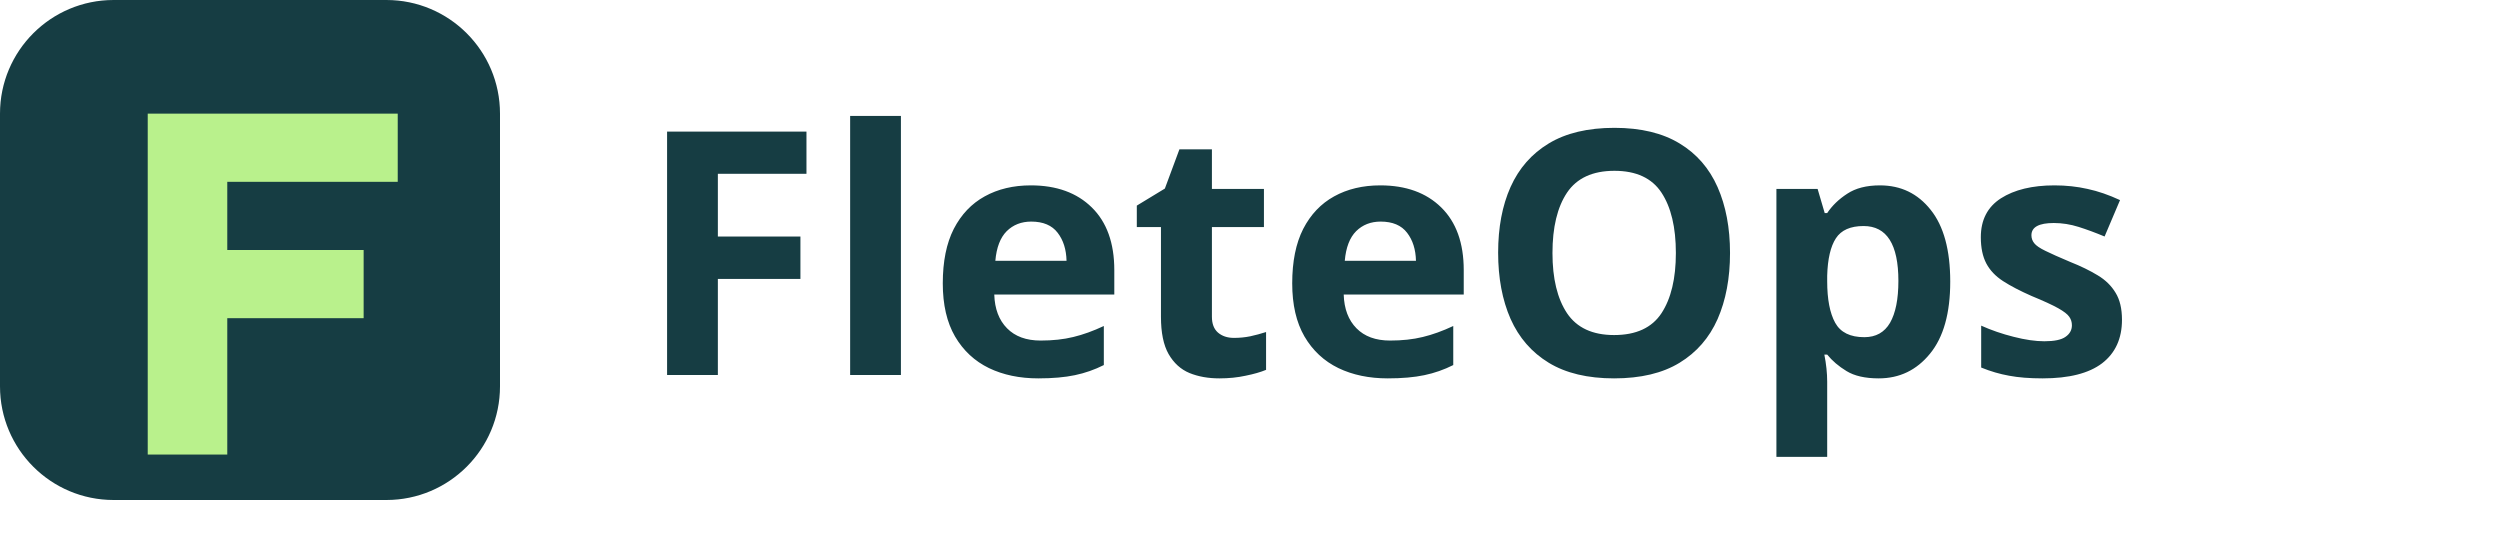
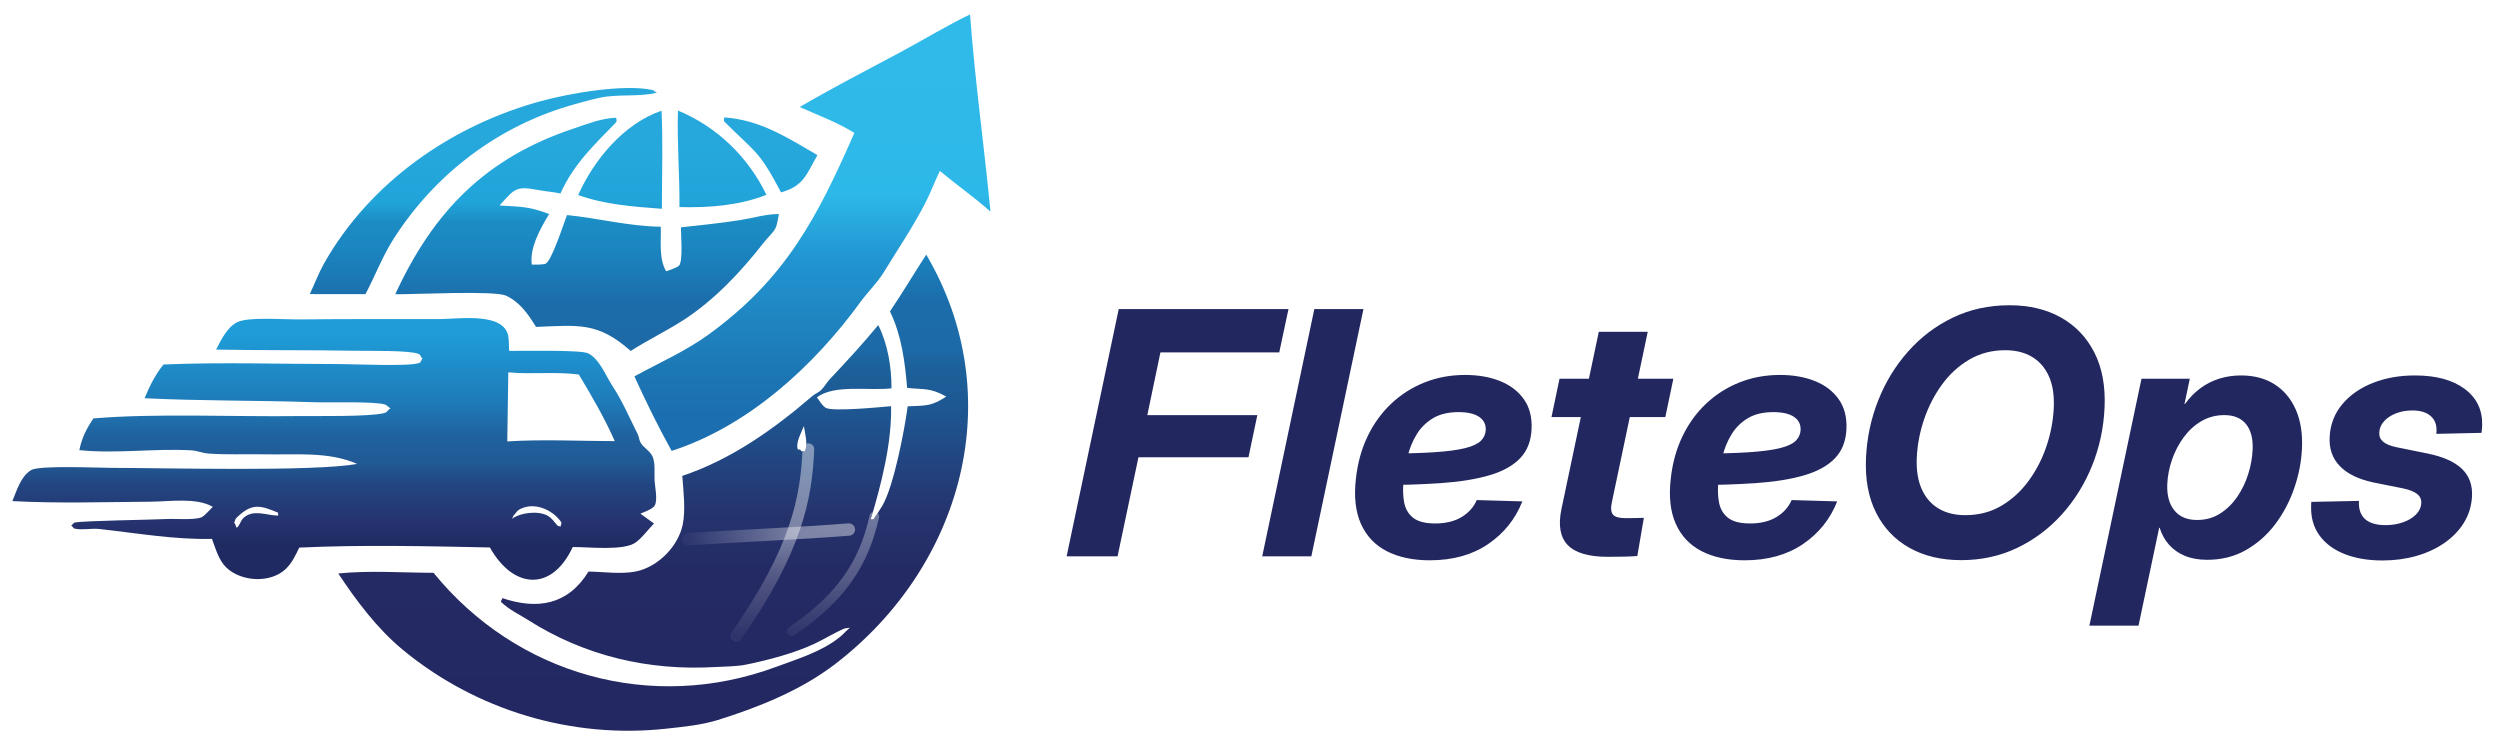
- <svg xmlns="http://www.w3.org/2000/svg" viewBox="0 0 220 48">
-   <rect width="44" height="44" rx="10" fill="#163d43" />
-   <path d="M13 10h22v6H20v6h12v6H20v12h-7z" fill="#b9f18c" />
-   <text x="56" y="33" font-family="sans-serif" font-size="30" font-weight="700" fill="#163d43">FleteOps</text>
+ <svg xmlns="http://www.w3.org/2000/svg" viewBox="6 6 364 109" width="364" height="109" role="img" aria-label="FleteOps">
+   <defs>
+     <linearGradient id="fo-globe" gradientUnits="userSpaceOnUse" x1="0" y1="27.0" x2="0" y2="109.5">
+       <stop offset="0" stop-color="#26A8DC" />
+       <stop offset="0.103" stop-color="#20A4D9" />
+       <stop offset="0.139" stop-color="#1C8BC3" />
+       <stop offset="0.176" stop-color="#1B87C2" />
+       <stop offset="0.285" stop-color="#1B6CA9" />
+       <stop offset="0.358" stop-color="#1C6BA8" />
+       <stop offset="0.394" stop-color="#1C619A" />
+       <stop offset="0.473" stop-color="#1E5692" />
+       <stop offset="0.648" stop-color="#25346E" />
+       <stop offset="0.758" stop-color="#242A63" />
+       <stop offset="1" stop-color="#232862" />
+     </linearGradient>
+     <linearGradient id="fo-arrow" gradientUnits="userSpaceOnUse" x1="0" y1="14.0" x2="0" y2="67.0">
+       <stop offset="0" stop-color="#30BAEA" />
+       <stop offset="0.387" stop-color="#2CB8E8" />
+       <stop offset="0.557" stop-color="#2195D1" />
+       <stop offset="0.896" stop-color="#1C75B2" />
+       <stop offset="1" stop-color="#1B6EB0" />
+     </linearGradient>
+     <linearGradient id="fo-truck" gradientUnits="userSpaceOnUse" x1="0" y1="54.5" x2="0" y2="87.5">
+       <stop offset="0" stop-color="#1E9DD8" />
+       <stop offset="0.303" stop-color="#1E7BB9" />
+       <stop offset="0.455" stop-color="#1F629E" />
+       <stop offset="0.576" stop-color="#215995" />
+       <stop offset="0.667" stop-color="#224681" />
+       <stop offset="0.849" stop-color="#25326E" />
+       <stop offset="0.939" stop-color="#1E2A61" />
+       <stop offset="1" stop-color="#1E2A61" />
+     </linearGradient>
+     <linearGradient id="fo-gl0" gradientUnits="userSpaceOnUse" x1="0" y1="71.4" x2="0" y2="98.6">
+       <stop offset="0" stop-color="#FFF" stop-opacity="0.44" />
+       <stop offset="0.45" stop-color="#FFF" stop-opacity="0.4" />
+       <stop offset="0.7" stop-color="#FFF" stop-opacity="0.2" />
+       <stop offset="1" stop-color="#FFF" stop-opacity="0.05" />
+     </linearGradient>
+     <linearGradient id="fo-gl1" gradientUnits="userSpaceOnUse" x1="106.2" y1="0" x2="129.6" y2="0">
+       <stop offset="0" stop-color="#FFF" stop-opacity="0.04" />
+       <stop offset="0.4" stop-color="#FFF" stop-opacity="0.24" />
+       <stop offset="0.7" stop-color="#FFF" stop-opacity="0.4" />
+       <stop offset="1" stop-color="#FFF" stop-opacity="0.42" />
+     </linearGradient>
+     <linearGradient id="fo-gl2" gradientUnits="userSpaceOnUse" x1="0" y1="81.2" x2="0" y2="97.9">
+       <stop offset="0" stop-color="#FFF" stop-opacity="0.34" />
+       <stop offset="0.5" stop-color="#FFF" stop-opacity="0.24" />
+       <stop offset="1" stop-color="#FFF" stop-opacity="0.06" />
+     </linearGradient>
+     <clipPath id="fo-clip">
+       <path clip-rule="evenodd" d="M51.11 48.82L59.21 48.83C60.61 46.17 61.69 43.32 63.31 40.77C69.4 31.24 78.69 24.22 89.63 21.19C90.94 20.82 93.13 20.19 94.43 20.05C96.97 19.77 99.16 20.05 101.67 19.51C101.39 19.44 101.27 19.17 100.97 19.1C96.76 18.2 88.84 19.6 84.69 20.74C71.75 24.28 59.86 32.53 53.17 44.38C52.37 45.8 51.8 47.34 51.11 48.82ZM90.18 34.4C94.15 35.81 98.21 36.08 102.37 36.4C102.37 31.67 102.54 26.83 102.32 22.12C96.85 23.99 92.49 29.23 90.18 34.4ZM104.71 22.1C104.56 26.77 104.97 31.48 104.93 36.15C109.17 36.26 113.63 35.94 117.59 34.36C114.92 28.83 110.38 24.44 104.71 22.1ZM63.55 48.84C66.24 48.88 78.01 48.27 79.68 49.05C81.71 49.99 82.91 51.77 84.05 53.6C90.17 53.36 93.04 52.84 97.83 57.1C100.31 55.51 102.98 54.23 105.45 52.64C110.05 49.68 113.95 45.5 117.3 41.2C117.78 40.57 118.56 39.92 118.91 39.22C119.18 38.66 119.29 37.7 119.41 37.16C117.52 37.16 115.68 37.74 113.79 38.04C110.91 38.5 108.04 38.78 105.14 39.1C105.14 40.08 105.47 44.08 104.86 44.68C104.51 45.02 103.31 45.37 102.99 45.5C101.9 43.62 102.28 41.21 102.21 39.01C97.55 38.95 93.14 37.77 88.55 37.31C88.12 38.43 86.32 44 85.45 44.39C85.05 44.57 83.68 44.52 83.43 44.53C83.08 42.16 84.67 39.24 85.96 37.16C82.92 36.03 81.93 36.12 78.73 35.92C81 33.4 81.12 33.06 84.45 33.68C85.5 33.88 86.55 33.94 87.6 34.17C89.59 29.79 92.47 27.16 95.7 23.81C95.89 23.61 95.67 23.18 95.71 23.14C93.46 23.24 91.61 24.02 89.47 24.73C76.71 29.01 69.12 36.76 63.55 48.84ZM111.42 23.09C111.51 23.18 111.31 23.54 111.48 23.72C116.12 28.35 116.48 27.86 119.72 34.01C123.03 33.09 123.43 31.36 125.02 28.58C120.6 26.02 116.68 23.45 111.42 23.09ZM135.58 51.34C137.28 54.86 137.75 58.64 138.08 62.48C140.71 62.75 141.41 62.44 143.78 63.74C141.53 65.21 140.8 65.03 138.16 65.16C137.7 68.61 136.14 76.78 134.47 79.63C134.09 80.26 133.63 80.95 133.22 81.56C133.14 81.69 132.84 81.54 132.76 81.67C134.29 76.62 135.87 70.46 135.74 65.14C134.19 65.28 127.35 65.94 126.27 65.4C125.75 65.13 125.24 64.26 124.95 63.85C127.51 61.92 132.54 62.93 135.8 62.54C135.82 59.48 135.25 56.04 133.87 53.33C131.66 56.03 129.25 58.62 126.83 61.2C126.37 61.69 126.01 62.36 125.53 62.82C125.16 63.16 124.66 63.34 124.27 63.67C118.66 68.5 112.45 72.91 105.34 75.29C105.5 77.44 105.85 80.29 105.4 82.4C104.73 85.59 101.78 88.54 98.61 89.2C96.45 89.64 93.88 89.25 91.69 89.22C88.67 94.11 84.21 94.81 79.09 93.07C79.23 93.21 78.82 93.52 78.97 93.66C80.13 94.78 81.56 95.43 82.93 96.3C91.15 101.51 100.43 103.69 110.15 103.12C111.67 103.03 113.27 103.06 114.77 102.74C117.99 102.07 121.63 101.11 124.59 99.73C126.14 99 127.48 98.12 129.08 97.46C128.91 97.58 129.86 97.31 129.7 97.44C129.19 97.86 128.77 98.36 128.26 98.77C125.64 100.89 122.07 101.96 118.96 103.11C100.89 109.8 81.25 104.3 69.12 89.4C64.55 89.39 59.78 89.03 55.25 89.5C57.9 93.49 60.87 97.47 64.6 100.57C75.28 109.42 89.27 113.62 103.05 112.09C105.52 111.82 108.14 111.57 110.52 110.83C116.44 108.99 122.6 106.51 127.57 102.71C146.14 88.49 153.04 63.75 140.86 43.07C139.08 45.82 137.42 48.61 135.58 51.34ZM122.65 71.73C122.72 71.56 123.11 71.83 123.19 71.67C123.68 70.68 123.18 69.04 123.05 68.03C122.71 68.91 121.85 70.39 122.14 71.37C122.22 71.63 122.52 71.18 122.65 71.73Z" />
+     </clipPath>
+   </defs>
+   <path fill="url(#fo-globe)" fill-rule="evenodd" d="M51.11 48.82L59.21 48.83C60.61 46.17 61.69 43.32 63.31 40.77C69.4 31.24 78.69 24.22 89.63 21.19C90.94 20.82 93.13 20.19 94.43 20.05C96.97 19.77 99.16 20.05 101.67 19.51C101.39 19.44 101.27 19.17 100.97 19.1C96.76 18.2 88.84 19.6 84.69 20.74C71.75 24.28 59.86 32.53 53.17 44.38C52.37 45.8 51.8 47.34 51.11 48.82ZM90.18 34.4C94.15 35.81 98.21 36.08 102.37 36.4C102.37 31.67 102.54 26.83 102.32 22.12C96.85 23.99 92.49 29.23 90.18 34.4ZM104.71 22.1C104.56 26.77 104.97 31.48 104.93 36.15C109.17 36.26 113.63 35.94 117.59 34.36C114.92 28.83 110.38 24.44 104.71 22.1ZM63.55 48.84C66.24 48.88 78.01 48.27 79.68 49.05C81.71 49.99 82.91 51.77 84.05 53.6C90.17 53.36 93.04 52.84 97.83 57.1C100.31 55.51 102.98 54.23 105.45 52.64C110.05 49.68 113.95 45.5 117.3 41.2C117.78 40.57 118.56 39.92 118.91 39.22C119.18 38.66 119.29 37.7 119.41 37.16C117.52 37.16 115.68 37.74 113.79 38.04C110.91 38.5 108.04 38.78 105.14 39.1C105.14 40.08 105.47 44.08 104.86 44.68C104.51 45.02 103.31 45.37 102.99 45.5C101.9 43.62 102.28 41.21 102.21 39.01C97.55 38.95 93.14 37.77 88.55 37.31C88.12 38.43 86.32 44 85.45 44.39C85.05 44.57 83.68 44.52 83.43 44.53C83.08 42.16 84.67 39.24 85.96 37.16C82.92 36.03 81.93 36.12 78.73 35.92C81 33.4 81.12 33.06 84.45 33.68C85.5 33.88 86.55 33.94 87.6 34.17C89.59 29.79 92.47 27.16 95.7 23.81C95.89 23.61 95.67 23.18 95.71 23.14C93.46 23.24 91.61 24.02 89.47 24.73C76.71 29.01 69.12 36.76 63.55 48.84ZM111.42 23.09C111.51 23.18 111.31 23.54 111.48 23.72C116.12 28.35 116.48 27.86 119.72 34.01C123.03 33.09 123.43 31.36 125.02 28.58C120.6 26.02 116.68 23.45 111.42 23.09ZM135.58 51.34C137.28 54.86 137.75 58.64 138.08 62.48C140.71 62.75 141.41 62.44 143.78 63.74C141.53 65.21 140.8 65.03 138.16 65.16C137.7 68.61 136.14 76.78 134.47 79.63C134.09 80.26 133.63 80.95 133.22 81.56C133.14 81.69 132.84 81.54 132.76 81.67C134.29 76.62 135.87 70.46 135.74 65.14C134.19 65.28 127.35 65.94 126.27 65.4C125.75 65.13 125.24 64.26 124.95 63.85C127.51 61.92 132.54 62.93 135.8 62.54C135.82 59.48 135.25 56.04 133.87 53.33C131.66 56.03 129.25 58.62 126.83 61.2C126.37 61.69 126.01 62.36 125.53 62.82C125.16 63.16 124.66 63.34 124.27 63.67C118.66 68.5 112.45 72.91 105.34 75.29C105.5 77.44 105.85 80.29 105.4 82.4C104.73 85.59 101.78 88.54 98.61 89.2C96.45 89.64 93.88 89.25 91.69 89.22C88.67 94.11 84.21 94.81 79.09 93.07C79.23 93.21 78.82 93.52 78.97 93.66C80.13 94.78 81.56 95.43 82.93 96.3C91.15 101.51 100.43 103.69 110.15 103.12C111.67 103.03 113.27 103.06 114.77 102.74C117.99 102.07 121.63 101.11 124.59 99.73C126.14 99 127.48 98.12 129.08 97.46C128.91 97.58 129.86 97.31 129.7 97.44C129.19 97.86 128.77 98.36 128.26 98.77C125.64 100.89 122.07 101.96 118.96 103.11C100.89 109.8 81.25 104.3 69.12 89.4C64.55 89.39 59.78 89.03 55.25 89.5C57.9 93.49 60.87 97.47 64.6 100.57C75.28 109.42 89.27 113.62 103.05 112.09C105.52 111.82 108.14 111.57 110.52 110.83C116.44 108.99 122.6 106.51 127.57 102.71C146.14 88.49 153.04 63.75 140.86 43.07C139.08 45.82 137.42 48.61 135.58 51.34ZM122.65 71.73C122.72 71.56 123.11 71.83 123.19 71.67C123.68 70.68 123.18 69.04 123.05 68.03C122.71 68.91 121.85 70.39 122.14 71.37C122.22 71.63 122.52 71.18 122.65 71.73Z" />
+   <g fill="none" clip-path="url(#fo-clip)">
+     <path d="M123.7 71.4C123.4 78.5 122 86 113.2 98.6" stroke="url(#fo-gl0)" stroke-width="1.7" stroke-linecap="round" />
+     <path d="M106.2 84.5C114 84 122 83.7 129.6 83.1" stroke="url(#fo-gl1)" stroke-width="1.8" stroke-linecap="round" />
+     <path d="M133.3 81.2C131.8 88 128.5 93 121.3 97.9" stroke="url(#fo-gl2)" stroke-width="1.4" stroke-linecap="round" />
+   </g>
+   <path fill="url(#fo-arrow)" fill-rule="evenodd" d="M122.43 21.58C125.13 22.79 127.9 23.8 130.4 25.35C125.01 37.62 120.42 46.55 109.18 54.7C105.81 57.15 102 58.8 98.37 60.8C100.05 64.48 101.82 68.1 103.79 71.65C114.95 68.04 124.48 59.32 131.29 49.96C132.37 48.48 133.74 47.18 134.69 45.62C136.74 42.27 138.99 38.95 140.79 35.43C141.54 33.95 142.12 32.37 142.85 30.88C145.24 32.9 147.87 34.73 150.21 36.8C149.3 27.24 147.94 17.67 147.24 8.1C143.71 9.8 140.38 11.85 136.95 13.68C132.1 16.26 127.19 18.81 122.43 21.58Z" />
+   <path fill="url(#fo-truck)" fill-rule="evenodd" d="M37.46 56.9C44.21 57.03 51.01 56.95 57.78 57.07C59.51 57.1 65.71 56.99 66.96 57.53C67.31 57.69 67.25 58.06 67.55 58.22C67.28 58.34 67.38 58.73 67.04 58.85C65.46 59.39 57.72 59.01 55.53 59.01C46.98 59.01 38.34 58.71 29.8 59.07C28.56 60.63 27.82 62.15 27.05 63.98C35.2 64.39 43.4 64.28 51.56 64.56C53.73 64.64 60.42 64.41 62.03 64.89C62.41 65.01 62.53 65.31 62.87 65.45C62.43 65.67 62.45 66.02 61.92 66.15C59.66 66.7 52.34 66.55 49.61 66.58C40.07 66.71 28.88 66.15 19.59 66.92C18.57 68.47 17.93 69.71 17.55 71.54C22.93 72.1 28.46 71.26 33.87 71.57C34.73 71.62 35.51 71.98 36.38 72.04C39.07 72.23 41.83 72.1 44.53 72.15C48.99 72.24 53.89 71.71 58 73.55C51.46 74.7 30.23 74.13 22.25 74.12C20.3 74.12 11.73 73.72 10.54 74.44C9.01 75.37 8.45 77.41 7.8 78.96C14.45 79.32 21.2 79.09 27.85 79.05C30.68 79.03 34.58 78.4 36.98 79.79C36.8 79.95 35.8 81.12 35.35 81.31C34.31 81.76 31.48 81.5 30.24 81.57C28.07 81.68 18.05 81.82 16.91 82.08C16.64 82.14 16.52 82.49 16.34 82.53C16.57 82.59 16.64 82.92 16.92 82.98C18.07 83.2 19.29 82.9 20.44 83.02C25.85 83.61 31.39 84.59 36.86 84.46C37.41 85.9 37.84 87.6 39.01 88.69C41.17 90.7 45.35 90.94 47.56 88.88C48.51 87.99 49.02 86.87 49.57 85.73C58.76 85.3 68.13 85.52 77.33 85.71C80.69 91.73 86.32 92.24 89.39 85.65C91.65 85.62 96.87 86.26 98.6 84.95C99.6 84.18 100.35 83.12 101.22 82.22L99.24 80.79C99.69 80.58 101.06 80.13 101.34 79.58C101.8 78.71 101.32 76.76 101.3 75.77C101.27 74.78 101.42 73.43 101.03 72.51C100.66 71.64 99.72 71.23 99.27 70.45C99.05 70.06 99.04 69.57 98.83 69.17C97.65 66.83 96.62 64.38 95.17 62.19C94.22 60.75 93.26 58.21 91.6 57.43C90.53 56.93 81.89 57.09 80.13 57.09C80.07 56.28 80.17 55.08 79.81 54.32C78.52 51.52 72.56 52.46 69.91 52.46C63.03 52.45 56.15 52.44 49.27 52.51C47.28 52.52 42.21 52.12 40.59 52.89C39.06 53.62 38.2 55.5 37.46 56.9ZM80.01 60.21L79.86 70.27C85.06 69.94 90.32 70.22 95.51 70.23C94.03 66.86 92.16 63.67 90.28 60.53C86.87 60.08 83.4 60.54 80.01 60.21ZM40.06 82.15C40.31 82.08 40.33 82.97 40.53 82.8C40.95 82.41 41.03 81.81 41.44 81.42C42.87 80.08 44.84 81.06 46.47 81.07C46.61 81.07 46.38 80.65 46.52 80.66C43.9 79.56 42.65 79.18 40.39 81.44C40.2 81.63 40.22 81.98 40.06 82.15ZM80.75 81.07C80.88 80.98 80.45 81.6 80.58 81.51C81.75 80.66 84.31 80.31 85.7 81.07C86.36 81.43 86.69 81.98 87.15 82.51C87.26 82.64 87.51 82.57 87.62 82.7C87.55 82.58 87.86 82.23 87.7 82C86.43 80.18 83.71 78.98 81.57 80.21C81.2 80.43 81.08 80.8 80.75 81.07Z" />
+   <path fill="#22275F" d="M161.3 87L168.888 51L193.605 51L192.258 57.306L174.958 57.306L173.049 66.439L189.068 66.439L187.777 72.576L171.758 72.576L168.717 87L161.3 87ZM204.518 51L196.93 87L189.779 87L197.366 51L204.518 51ZM214.173 87.58Q210.5 87.58 207.914 86.251Q205.328 84.922 204.144 82.252Q202.959 79.583 203.426 75.644Q203.795 72.286 205.128 69.519Q206.46 66.753 208.579 64.76Q210.699 62.766 213.429 61.679Q216.16 60.592 219.325 60.592Q222.2 60.592 224.419 61.486Q226.638 62.38 227.876 64.132Q229.114 65.883 228.998 68.468Q228.878 71.126 227.307 72.745Q225.736 74.364 222.835 75.209Q219.934 76.055 215.765 76.345Q211.597 76.635 206.233 76.635L207.188 72.044Q211.803 72.044 214.747 71.851Q217.692 71.658 219.329 71.247Q220.966 70.836 221.624 70.172Q222.282 69.507 222.323 68.613Q222.378 67.381 221.358 66.693Q220.338 66.004 218.357 66.004Q216.11 66.004 214.632 66.898Q213.154 67.792 212.268 69.242Q211.381 70.691 210.952 72.431Q210.524 74.17 210.374 75.886Q210.174 77.65 210.435 79.099Q210.696 80.549 211.745 81.383Q212.795 82.216 214.97 82.216Q217.265 82.216 218.805 81.286Q220.345 80.356 221.018 78.809L227.654 79.003Q226.127 82.868 222.662 85.224Q219.198 87.58 214.173 87.58ZM249.639 61.148L248.47 66.729L231.896 66.729L233.065 61.148L249.639 61.148ZM238.785 54.31L245.912 54.31L240.688 79.123Q240.413 80.404 240.849 80.923Q241.284 81.443 242.686 81.443Q243.241 81.443 244.063 81.431Q244.886 81.419 245.346 81.395L244.395 86.952Q243.619 87.024 242.446 87.048Q241.273 87.072 240.113 87.072Q235.909 87.072 234.259 85.357Q232.608 83.642 233.347 80.114L238.785 54.31ZM260.016 87.58Q256.344 87.58 253.758 86.251Q251.172 84.922 249.987 82.252Q248.803 79.583 249.27 75.644Q249.638 72.286 250.971 69.519Q252.304 66.753 254.423 64.76Q256.542 62.766 259.273 61.679Q262.004 60.592 265.169 60.592Q268.044 60.592 270.263 61.486Q272.482 62.38 273.719 64.132Q274.957 65.883 274.841 68.468Q274.722 71.126 273.151 72.745Q271.58 74.364 268.679 75.209Q265.778 76.055 261.609 76.345Q257.44 76.635 252.076 76.635L253.032 72.044Q257.647 72.044 260.591 71.851Q263.535 71.658 265.172 71.247Q266.81 70.836 267.468 70.172Q268.126 69.507 268.166 68.613Q268.222 67.381 267.202 66.693Q266.182 66.004 264.2 66.004Q261.953 66.004 260.476 66.898Q258.998 67.792 258.111 69.242Q257.224 70.691 256.796 72.431Q256.367 74.17 256.217 75.886Q256.017 77.65 256.278 79.099Q256.539 80.549 257.589 81.383Q258.639 82.216 260.813 82.216Q263.108 82.216 264.648 81.286Q266.188 80.356 266.862 78.809L273.497 79.003Q271.97 82.868 268.506 85.224Q265.041 87.58 260.016 87.58ZM291.54 87.556Q287.215 87.556 284.022 85.768Q280.829 83.98 279.154 80.646Q277.48 77.311 277.689 72.672Q277.886 68.299 279.467 64.301Q281.048 60.302 283.823 57.173Q286.597 54.044 290.338 52.244Q294.08 50.444 298.574 50.444Q302.899 50.444 306.08 52.232Q309.261 54.02 310.948 57.342Q312.635 60.664 312.424 65.352Q312.225 69.773 310.619 73.772Q309.014 77.77 306.229 80.875Q303.443 83.98 299.714 85.768Q295.986 87.556 291.54 87.556ZM292.149 81.008Q295.096 81.008 297.417 79.631Q299.739 78.254 301.4 75.97Q303.061 73.687 303.983 70.921Q304.904 68.154 305.029 65.376Q305.152 62.646 304.318 60.785Q303.483 58.925 301.86 57.958Q300.236 56.992 297.965 56.992Q295.042 56.992 292.709 58.369Q290.375 59.746 288.726 62.03Q287.077 64.313 286.144 67.067Q285.211 69.821 285.084 72.624Q284.963 75.33 285.797 77.203Q286.63 79.075 288.254 80.042Q289.878 81.008 292.149 81.008ZM310.215 97.099L317.8 61.148L324.831 61.148L324.062 64.82L324.134 64.82Q325.113 63.467 326.363 62.537Q327.613 61.607 329.108 61.136Q330.603 60.664 332.294 60.664Q335.145 60.664 337.177 61.957Q339.209 63.25 340.262 65.63Q341.314 68.009 341.168 71.271Q341.036 74.195 340.036 77.094Q339.035 79.993 337.263 82.337Q335.49 84.681 332.998 86.094Q330.507 87.507 327.366 87.507Q325.481 87.507 324.082 86.915Q322.683 86.323 321.776 85.272Q320.869 84.221 320.448 82.844L320.376 82.844L317.366 97.099L310.215 97.099ZM325.887 81.709Q327.772 81.709 329.239 80.779Q330.706 79.848 331.741 78.338Q332.775 76.828 333.339 75.028Q333.904 73.228 333.982 71.489Q334.091 69.072 333.026 67.756Q331.962 66.439 329.86 66.439Q328.024 66.439 326.522 67.321Q325.021 68.203 323.94 69.677Q322.859 71.15 322.247 72.926Q321.636 74.702 321.557 76.466Q321.447 78.906 322.58 80.307Q323.713 81.709 325.887 81.709ZM352.892 87.604Q349.727 87.604 347.354 86.662Q344.98 85.719 343.695 83.932Q342.411 82.144 342.501 79.607Q342.506 79.486 342.512 79.353Q342.518 79.22 342.525 79.075L349.465 78.93Q349.363 80.67 350.337 81.564Q351.312 82.458 353.366 82.458Q354.694 82.458 355.848 82.059Q357.001 81.66 357.734 80.948Q358.467 80.235 358.534 79.293Q358.596 78.447 357.943 77.928Q357.289 77.408 355.925 77.118L351.591 76.248Q348.289 75.548 346.662 73.844Q345.035 72.141 345.201 69.532Q345.371 66.826 347.055 64.832Q348.74 62.839 351.495 61.752Q354.25 60.664 357.608 60.664Q362.223 60.664 364.853 62.621Q367.483 64.579 367.405 67.913Q367.393 68.179 367.369 68.456Q367.344 68.734 367.307 69.024L360.729 69.169Q360.922 67.55 359.996 66.656Q359.07 65.762 357.234 65.762Q355.953 65.762 354.884 66.173Q353.814 66.584 353.141 67.309Q352.468 68.034 352.427 68.952Q352.366 69.773 352.959 70.293Q353.551 70.812 354.867 71.102L359.512 72.044Q362.911 72.745 364.496 74.303Q366.081 75.862 365.92 78.374Q365.778 80.452 364.723 82.144Q363.669 83.835 361.886 85.067Q360.103 86.299 357.802 86.952Q355.502 87.604 352.892 87.604Z" />
</svg>
